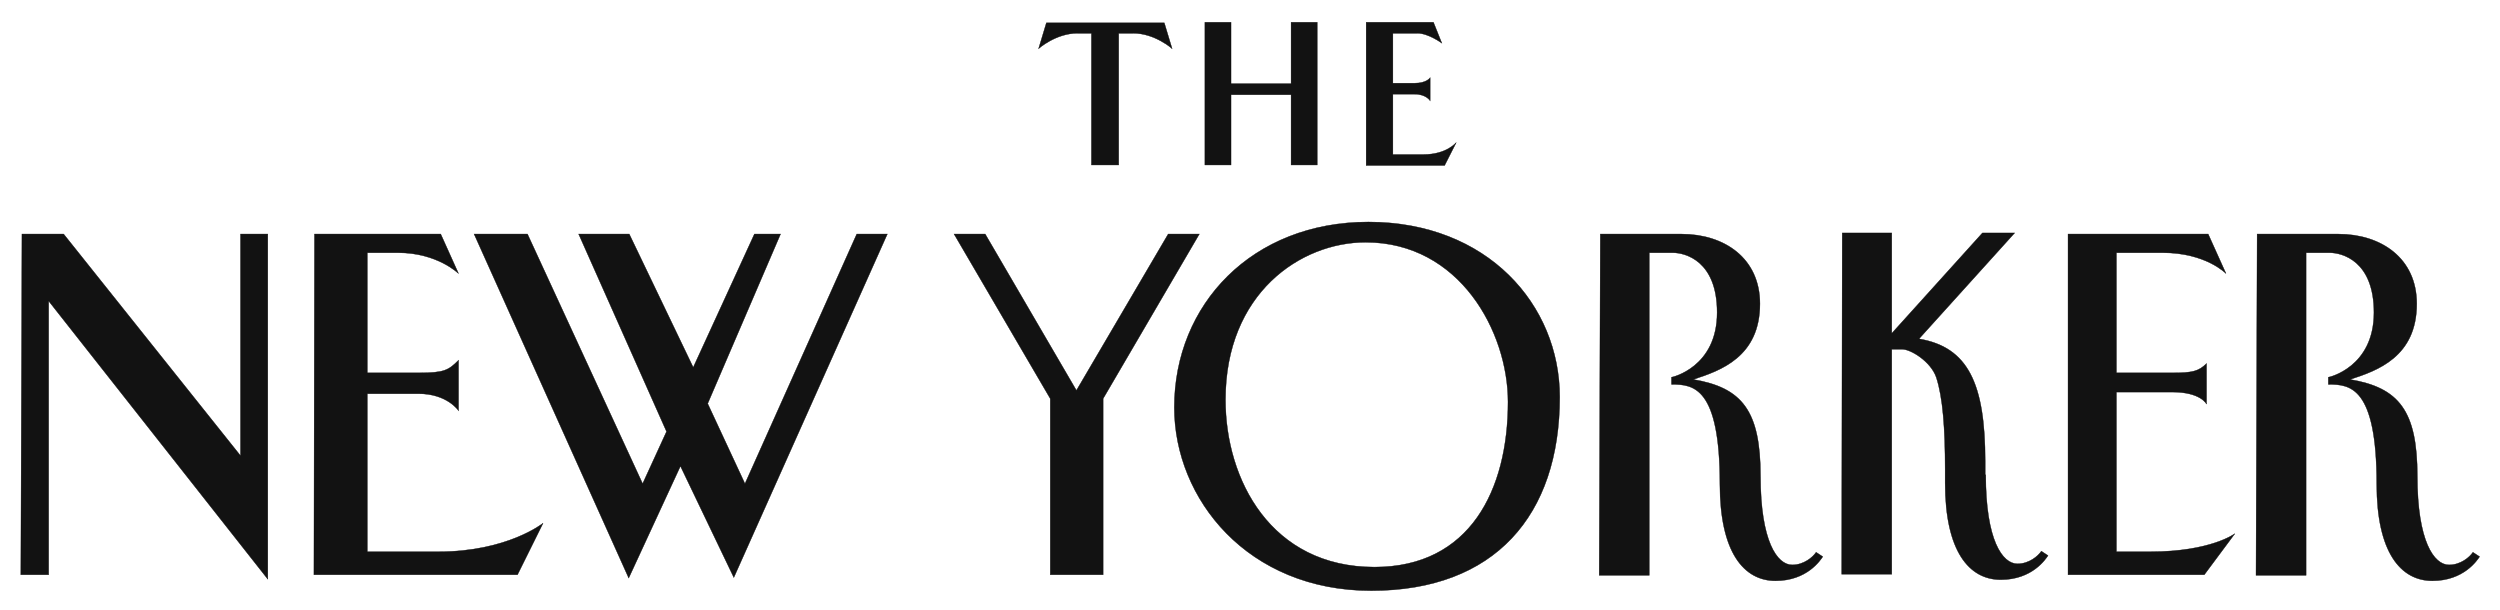
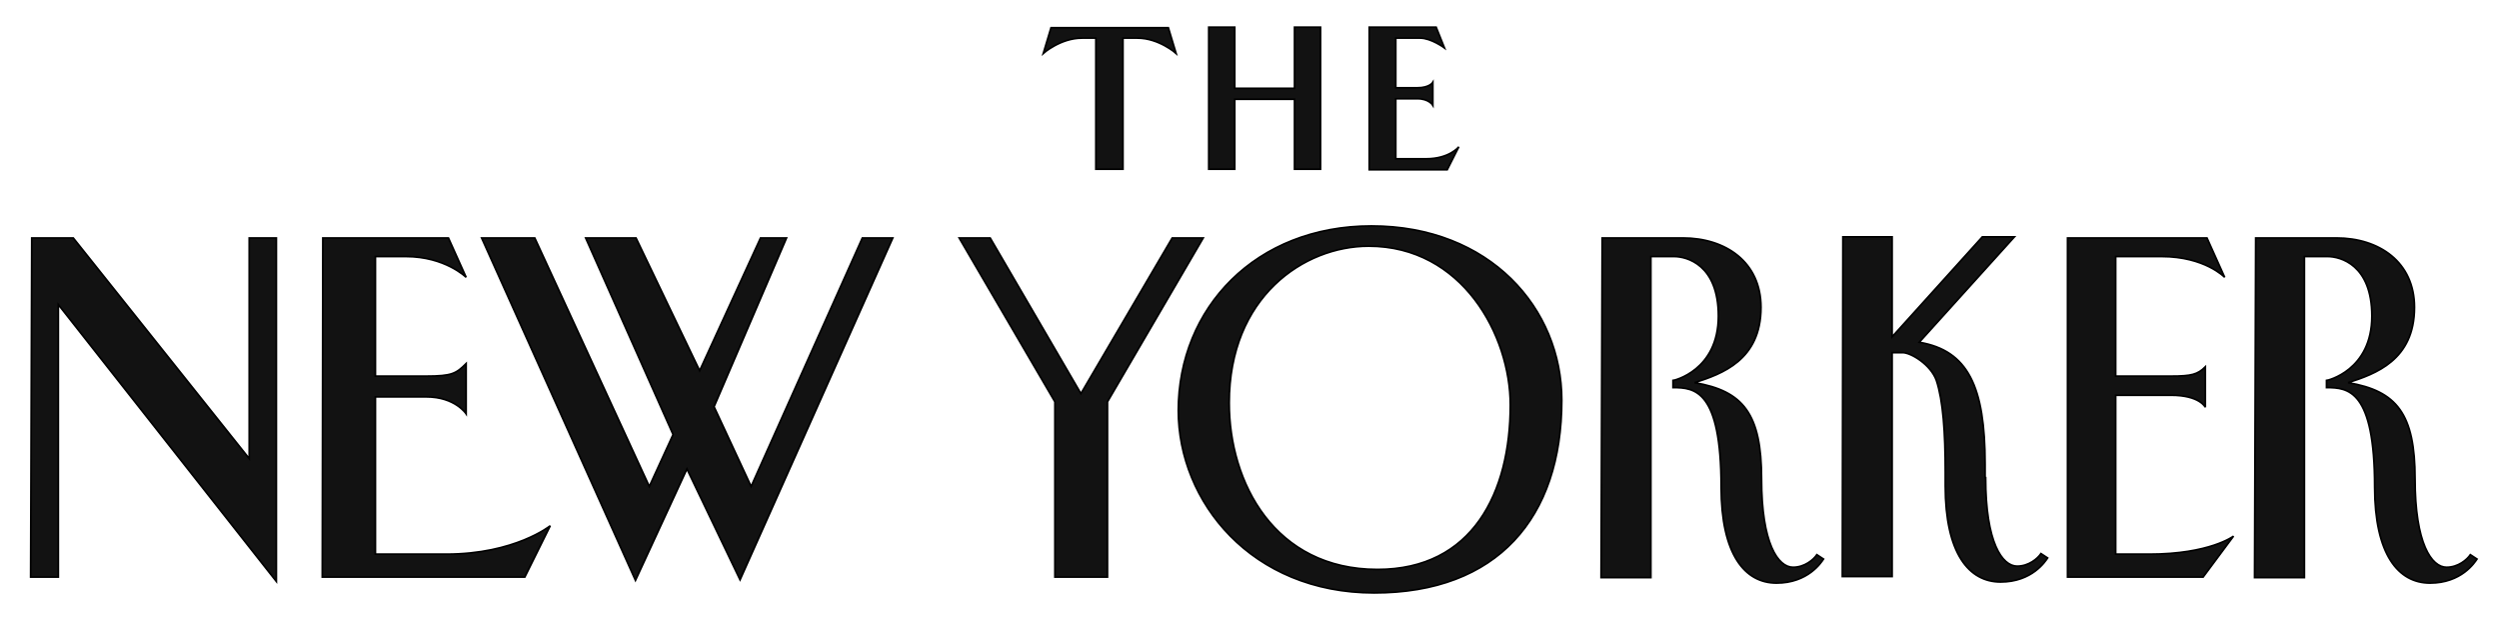
- <svg xmlns="http://www.w3.org/2000/svg" width="734" height="179" viewBox="0 0 734 179" fill="none">
+ <svg xmlns="http://www.w3.org/2000/svg" width="145" height="36" viewBox="0 0 145 36" fill="none">
  <g id="new-yorker">
-     <path id="Vector" fill-rule="evenodd" clip-rule="evenodd" d="M6.444 68.721H18.691L70.616 133.795V68.721H78.618V170.038L14.282 88.372V168.749H6.118L6.444 68.721ZM92.334 68.721H129.4L134.625 80.318C134.625 80.318 128.42 74.198 116.827 74.198H107.846V109.473H122.869C130.543 109.473 131.686 108.668 134.625 105.768V120.587C134.625 120.587 131.359 115.594 122.869 115.594H107.846V161.984H128.747C148.995 161.984 159.445 153.608 159.445 153.608L151.934 168.749H92.17L92.334 68.721ZM607.178 68.721H648.326L653.551 80.318C653.551 80.318 647.676 74.198 634.937 74.198H621.382V109.473H637.714C643.756 109.473 645.549 108.99 647.837 106.735V118.654C647.837 118.654 646.205 115.111 637.714 115.111H621.382V161.984H631.345C649.142 161.984 656.167 156.668 656.167 156.668L647.182 168.749H607.178V68.721ZM139.197 68.721H154.873L188.673 142.011L195.694 126.708L169.895 68.721H184.754L203.533 107.863L221.494 68.721H229.169L207.778 118.494L218.718 142.011L251.539 68.721H260.52L215.453 169.555L199.777 136.856L184.591 169.716L139.197 68.721ZM401.763 65.177C436.707 65.177 457.934 89.5 457.934 116.561C457.934 151.353 438.829 173.42 402.58 173.42C366.33 173.42 344.776 146.521 344.776 119.621C344.776 89.339 367.636 65.177 401.763 65.177ZM359.799 117.366C359.799 140.883 373.188 166.494 403.559 166.494C431.645 166.494 442.749 143.782 442.749 118.01C442.749 97.392 428.542 71.137 400.947 71.137C381.843 71.137 359.799 86.117 359.799 117.366ZM469.854 68.721H493.694C506.268 68.721 516.718 75.808 516.718 89.177C516.718 104.802 505.124 108.829 497.123 111.406C511.492 113.822 516.881 120.587 516.881 139.756C516.881 158.923 521.779 165.85 526.189 165.85C529.618 165.85 532.23 163.595 533.21 162.145L535.169 163.434C534.516 164.4 530.597 170.521 521.29 170.521C511.982 170.521 504.961 162.145 504.961 142.171C504.961 113.5 497.123 112.856 490.755 112.856V110.762C490.918 110.762 504.145 107.863 504.145 91.755C504.145 76.614 494.837 74.198 491.082 74.198H484.224V168.91H469.528L469.854 68.721ZM662.697 68.721H686.536C699.108 68.721 709.559 75.808 709.559 89.177C709.559 104.802 697.964 108.829 689.968 111.406C704.334 113.822 709.726 120.587 709.726 139.756C709.726 158.923 714.623 165.85 719.032 165.85C722.459 165.85 725.074 163.595 726.052 162.145L728.012 163.434C727.357 164.4 723.442 170.521 714.135 170.521C704.822 170.521 697.803 162.145 697.803 142.171C697.803 113.5 689.968 112.856 683.599 112.856V110.762C683.76 110.762 696.987 107.863 696.987 91.755C696.987 76.614 687.68 74.198 683.926 74.198H677.068V168.91H662.369L662.697 68.721ZM583.011 139.434C583.011 158.601 587.909 165.528 592.318 165.528C595.75 165.528 598.36 163.273 599.343 161.823L601.303 163.111C600.647 164.078 596.727 170.199 587.42 170.199C578.113 170.199 571.094 161.823 571.094 141.849V137.823C571.094 125.903 570.439 116.721 568.479 110.762C566.846 106.091 560.971 102.547 558.517 102.547H555.417V168.588H540.721L540.884 68.399H555.417V97.876L582.034 68.399H591.502L563.42 99.487C577.786 101.903 582.85 112.534 582.85 135.406V139.434H583.011ZM353.757 6.545H361.431V24.586H379.067V6.545H386.741V48.425H379.067V27.808H361.431V48.425H353.757V6.545ZM401.274 6.545H420.868L423.318 12.666C423.318 12.666 419.398 9.767 416.132 9.767H408.948V24.425H415.316C418.908 24.425 419.889 22.814 419.889 22.814V29.579C419.889 29.579 418.745 27.646 415.316 27.646H408.948V45.365H417.929C424.787 45.365 427.563 41.821 427.563 41.821L424.134 48.586H401.11V6.545H401.274ZM328.611 9.767H328.447V48.425H320.446V9.767H316.364C309.996 9.767 304.934 14.277 304.934 14.277L307.22 6.707H341.837L344.123 14.277C344.123 14.277 339.061 9.767 332.693 9.767H328.611ZM323.875 168.749H308.363V117.044L280.114 68.721H289.259L316.037 114.628L342.98 68.721H352.124L323.875 117.044V168.749Z" fill="#121212" stroke="black" stroke-width="0.1" />
+     <path id="Vector" fill-rule="evenodd" clip-rule="evenodd" d="M1.843 13.802H4.251L14.461 26.598V13.802H16.035V33.724L3.384 17.666V33.471H1.779L1.843 13.802ZM18.732 13.802H26.02L27.047 16.083C27.047 16.083 25.827 14.879 23.548 14.879H21.782V21.815H24.736C26.245 21.815 26.469 21.657 27.047 21.087V24.001C27.047 24.001 26.405 23.019 24.736 23.019H21.782V32.141H25.891C29.873 32.141 31.928 30.494 31.928 30.494L30.451 33.471H18.7L18.732 13.802ZM119.965 13.802H128.056L129.083 16.083C129.083 16.083 127.928 14.879 125.423 14.879H122.758V21.815H125.969C127.157 21.815 127.51 21.72 127.96 21.277V23.621C127.96 23.621 127.639 22.924 125.969 22.924H122.758V32.141H124.717C128.216 32.141 129.598 31.095 129.598 31.095L127.831 33.471H119.965V13.802ZM27.946 13.802H31.029L37.675 28.213L39.055 25.204L33.982 13.802H36.904L40.596 21.499L44.128 13.802H45.637L41.431 23.589L43.583 28.213L50.036 13.802H51.802L42.94 33.629L39.858 27.2L36.872 33.661L27.946 13.802ZM79.575 13.105C86.445 13.105 90.619 17.888 90.619 23.209C90.619 30.05 86.863 34.389 79.735 34.389C72.607 34.389 68.369 29.1 68.369 23.811C68.369 17.856 72.864 13.105 79.575 13.105ZM71.323 23.367C71.323 27.991 73.956 33.027 79.928 33.027C85.45 33.027 87.633 28.561 87.633 23.494C87.633 19.44 84.84 14.277 79.414 14.277C75.657 14.277 71.323 17.223 71.323 23.367ZM92.963 13.802H97.651C100.123 13.802 102.178 15.196 102.178 17.825C102.178 20.897 99.898 21.689 98.325 22.195C101.15 22.671 102.21 24.001 102.21 27.77C102.21 31.539 103.173 32.901 104.04 32.901C104.714 32.901 105.228 32.457 105.421 32.172L105.806 32.425C105.678 32.616 104.907 33.819 103.077 33.819C101.247 33.819 99.866 32.172 99.866 28.245C99.866 22.607 98.325 22.48 97.073 22.48V22.069C97.105 22.069 99.706 21.499 99.706 18.331C99.706 15.354 97.876 14.879 97.137 14.879H95.789V33.502H92.899L92.963 13.802ZM130.882 13.802H135.569C138.041 13.802 140.096 15.196 140.096 17.825C140.096 20.897 137.816 21.689 136.244 22.195C139.069 22.671 140.129 24.001 140.129 27.77C140.129 31.539 141.092 32.901 141.959 32.901C142.633 32.901 143.147 32.457 143.339 32.172L143.724 32.425C143.596 32.616 142.826 33.819 140.996 33.819C139.165 33.819 137.785 32.172 137.785 28.245C137.785 22.607 136.244 22.48 134.992 22.48V22.069C135.023 22.069 137.624 21.499 137.624 18.331C137.624 15.354 135.794 14.879 135.056 14.879H133.708V33.502H130.817L130.882 13.802ZM115.213 27.706C115.213 31.475 116.176 32.837 117.043 32.837C117.718 32.837 118.231 32.394 118.424 32.109L118.81 32.362C118.681 32.552 117.91 33.756 116.08 33.756C114.25 33.756 112.87 32.109 112.87 28.181V27.39C112.87 25.046 112.741 23.241 112.356 22.069C112.035 21.15 110.879 20.453 110.397 20.453H109.787V33.439H106.898L106.93 13.739H109.787V19.535L115.021 13.739H116.883L111.361 19.852C114.186 20.327 115.181 22.417 115.181 26.915V27.706H115.213ZM70.135 1.577H71.644V5.124H75.112V1.577H76.621V9.812H75.112V5.757H71.644V9.812H70.135V1.577ZM79.478 1.577H83.331L83.813 2.78C83.813 2.78 83.042 2.21 82.4 2.21H80.987V5.092H82.239C82.946 5.092 83.138 4.776 83.138 4.776V6.106C83.138 6.106 82.914 5.726 82.239 5.726H80.987V9.21H82.753C84.102 9.21 84.647 8.513 84.647 8.513L83.973 9.843H79.446V1.577H79.478ZM65.191 2.21H65.159V9.812H63.585V2.21H62.782C61.53 2.21 60.535 3.097 60.535 3.097L60.984 1.608H67.791L68.241 3.097C68.241 3.097 67.245 2.21 65.993 2.21H65.191ZM64.259 33.471H61.209V23.304L55.655 13.802H57.453L62.718 22.829L68.016 13.802H69.814L64.259 23.304V33.471Z" fill="#121212" stroke="black" stroke-width="0.1" />
  </g>
</svg>
